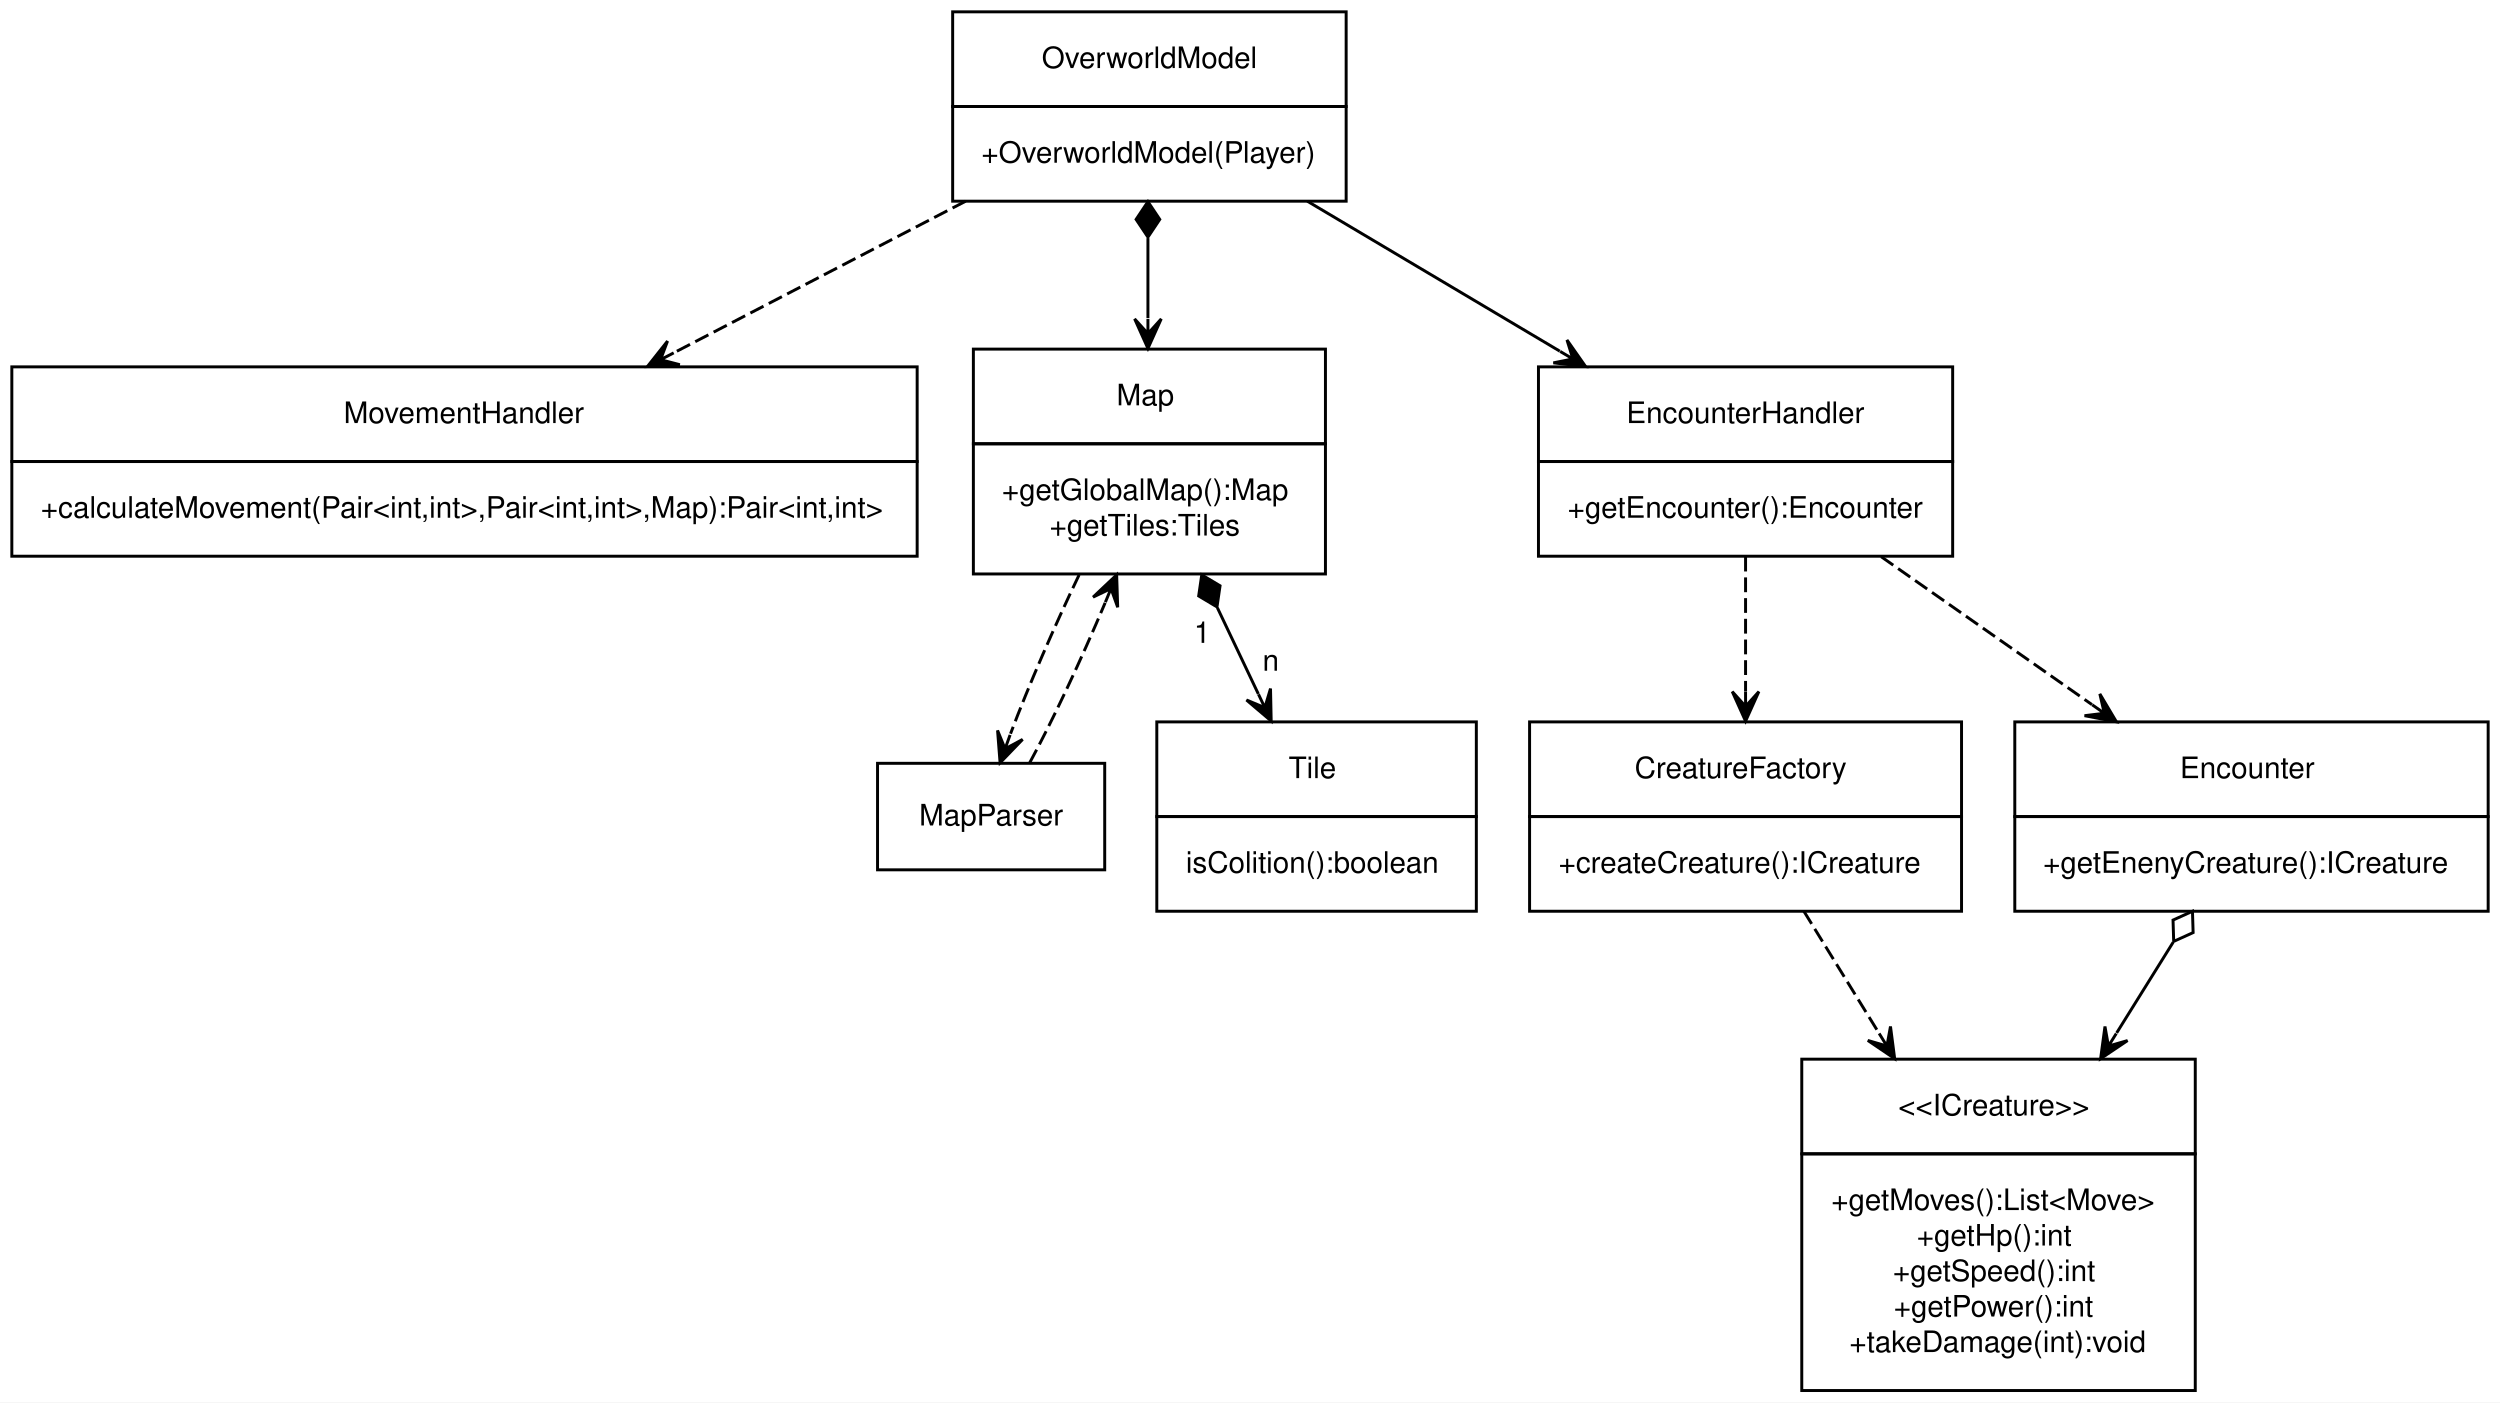
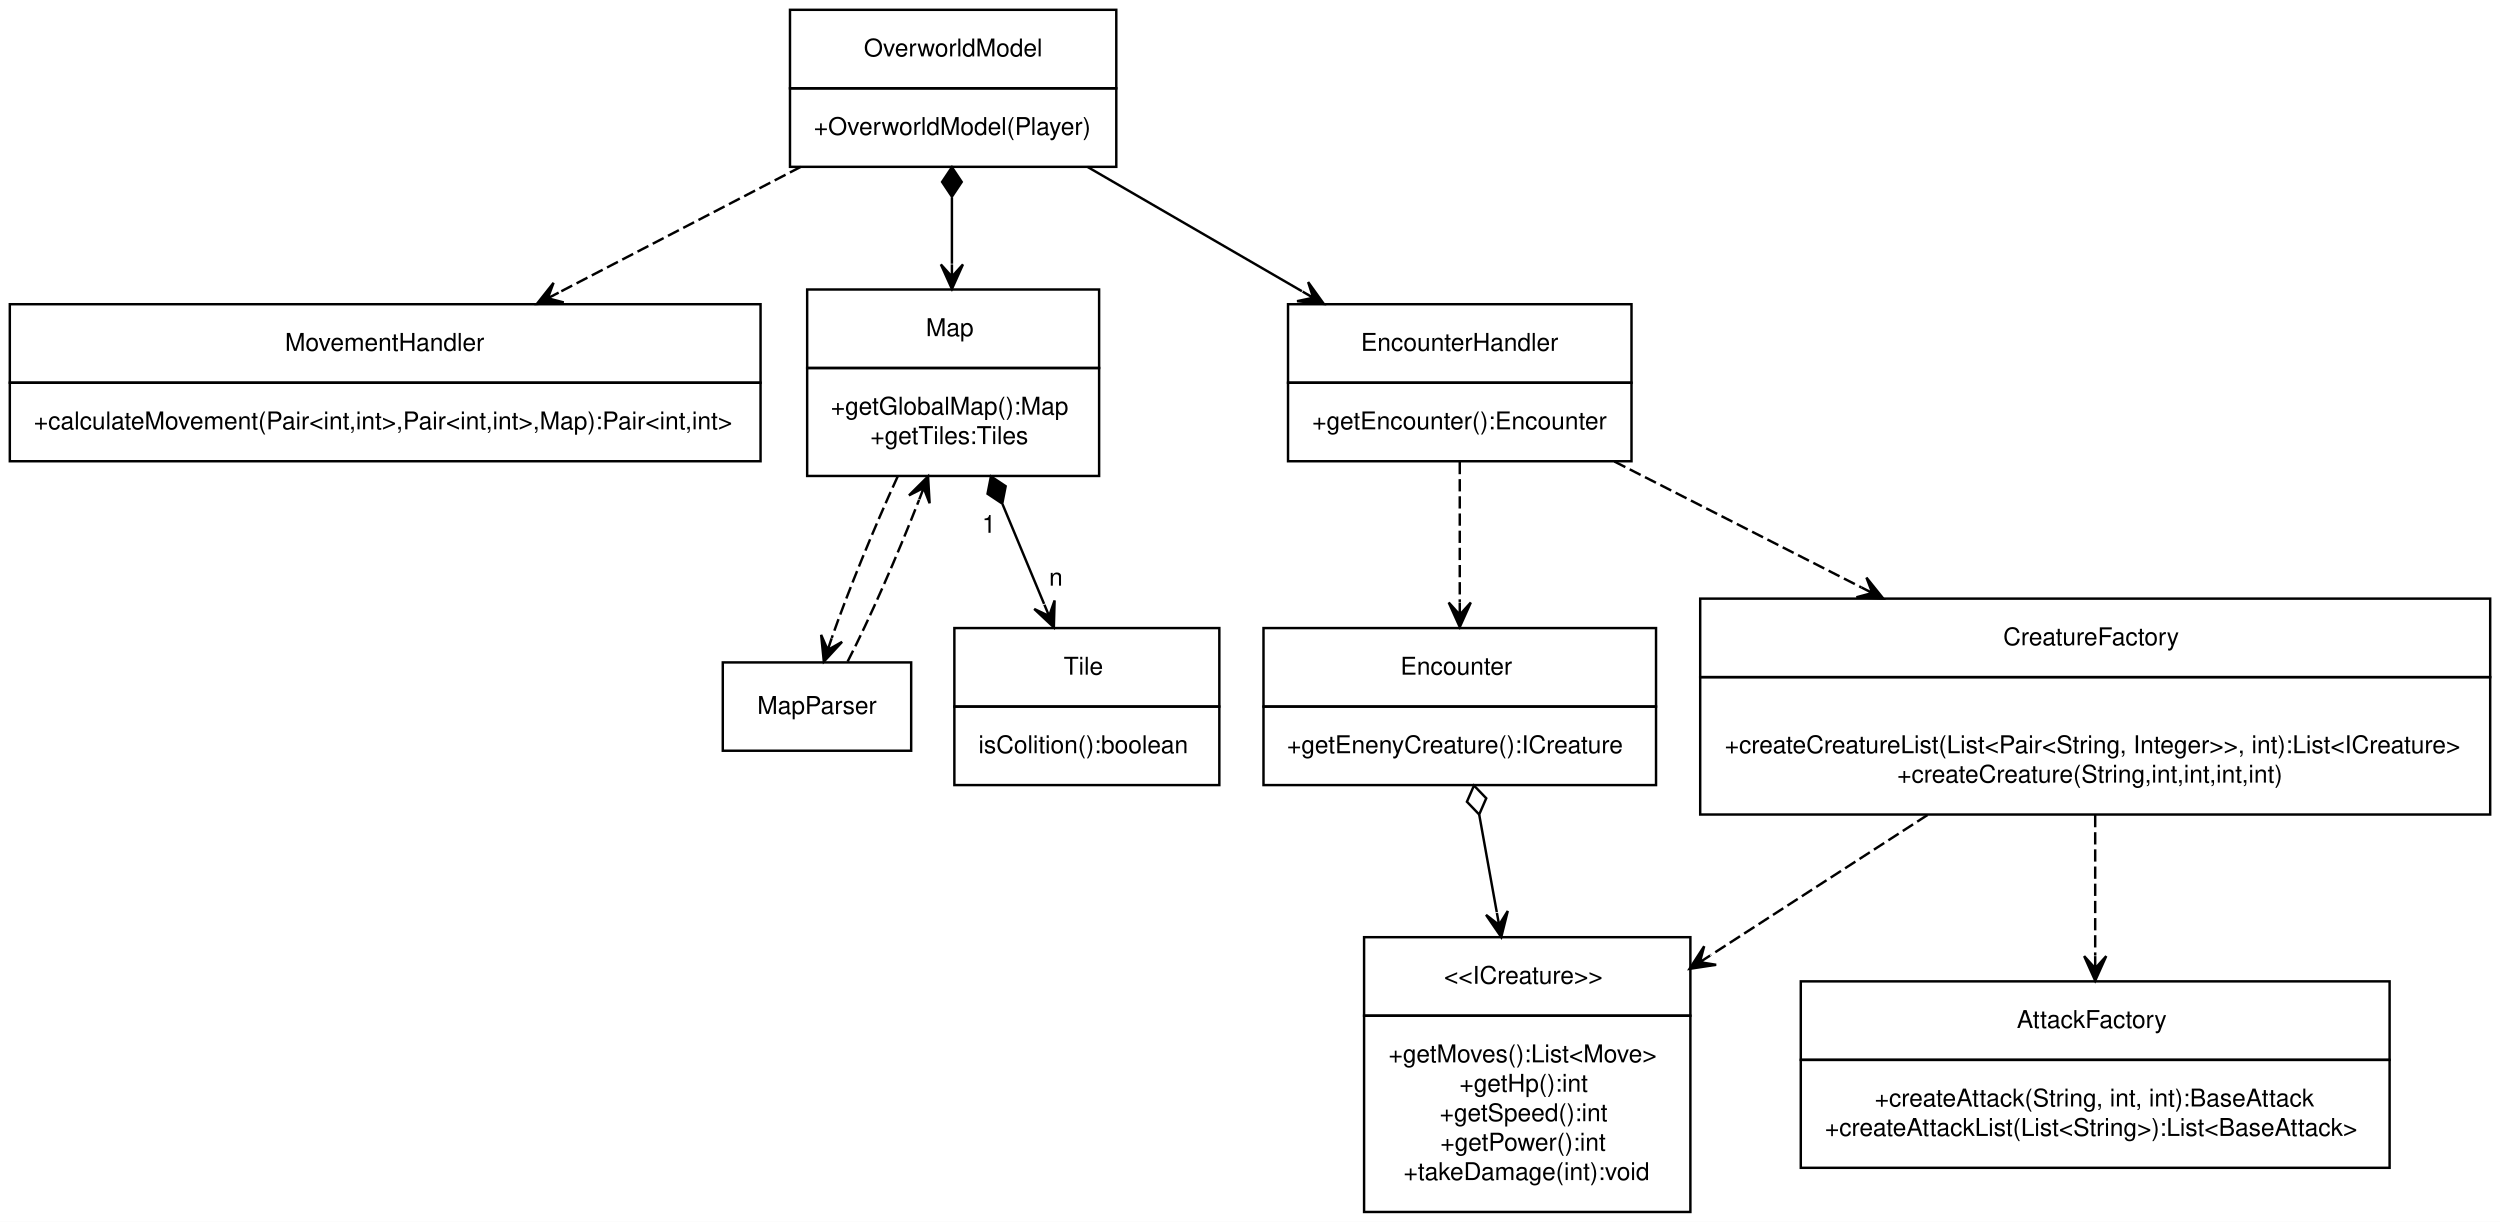
- <svg xmlns="http://www.w3.org/2000/svg" width="845pt" height="474pt" viewBox="0.00 0.00 845.00 474.00">
-   <g id="graph0" class="graph" transform="scale(1 1) rotate(0) translate(4 470)">
-     <polygon fill="#ffffff" stroke="transparent" points="-4,4 -4,-470 841,-470 841,4 -4,4" />
+ <svg xmlns="http://www.w3.org/2000/svg" width="1019pt" height="498pt" viewBox="0.00 0.00 1019.00 498.00">
+   <g id="graph0" class="graph" transform="scale(1 1) rotate(0) translate(4 494)">
+     <polygon fill="#ffffff" stroke="transparent" points="-4,4 -4,-494 1015,-494 1015,4 -4,4" />
    <g id="node1" class="node">
-       <polygon fill="none" stroke="#000000" points="318,-434 318,-466 451,-466 451,-434 318,-434" />
-       <text text-anchor="start" x="348.111" y="-447" font-family="Helvetica,sans-Serif" font-size="10.00" fill="#000000">OverworldModel</text>
-       <polygon fill="none" stroke="#000000" points="318,-402 318,-434 451,-434 451,-402 318,-402" />
-       <text text-anchor="start" x="327.695" y="-415" font-family="Helvetica,sans-Serif" font-size="10.00" fill="#000000">+OverworldModel(Player)</text>
+       <polygon fill="none" stroke="#000000" points="318,-458 318,-490 451,-490 451,-458 318,-458" />
+       <text text-anchor="start" x="348.111" y="-471" font-family="Helvetica,sans-Serif" font-size="10.00" fill="#000000">OverworldModel</text>
+       <polygon fill="none" stroke="#000000" points="318,-426 318,-458 451,-458 451,-426 318,-426" />
+       <text text-anchor="start" x="327.695" y="-439" font-family="Helvetica,sans-Serif" font-size="10.00" fill="#000000">+OverworldModel(Player)</text>
    </g>
    <g id="node2" class="node">
-       <polygon fill="none" stroke="#000000" points="0,-314 0,-346 306,-346 306,-314 0,-314" />
-       <text text-anchor="start" x="112.162" y="-327" font-family="Helvetica,sans-Serif" font-size="10.00" fill="#000000">MovementHandler</text>
-       <polygon fill="none" stroke="#000000" points="0,-282 0,-314 306,-314 306,-282 0,-282" />
-       <text text-anchor="start" x="9.776" y="-295" font-family="Helvetica,sans-Serif" font-size="10.00" fill="#000000">+calculateMovement(Pair&lt;int,int&gt;,Pair&lt;int,int&gt;,Map):Pair&lt;int,int&gt;</text>
+       <polygon fill="none" stroke="#000000" points="0,-338 0,-370 306,-370 306,-338 0,-338" />
+       <text text-anchor="start" x="112.162" y="-351" font-family="Helvetica,sans-Serif" font-size="10.00" fill="#000000">MovementHandler</text>
+       <polygon fill="none" stroke="#000000" points="0,-306 0,-338 306,-338 306,-306 0,-306" />
+       <text text-anchor="start" x="9.776" y="-319" font-family="Helvetica,sans-Serif" font-size="10.00" fill="#000000">+calculateMovement(Pair&lt;int,int&gt;,Pair&lt;int,int&gt;,Map):Pair&lt;int,int&gt;</text>
    </g>
    <g id="edge1" class="edge">
-       <path fill="none" stroke="#000000" stroke-dasharray="5,2" d="M322.4,-402C292.11,-386.265 255.445,-367.218 223.983,-350.875" />
-       <polygon fill="#000000" stroke="#000000" points="214.83,-346.119 225.778,-346.736 219.267,-348.424 223.704,-350.729 223.704,-350.729 223.704,-350.729 219.267,-348.424 221.629,-354.723 214.83,-346.119 214.83,-346.119" />
+       <path fill="none" stroke="#000000" stroke-dasharray="5,2" d="M322.4,-426C292.11,-410.265 255.445,-391.218 223.983,-374.875" />
+       <polygon fill="#000000" stroke="#000000" points="214.83,-370.119 225.778,-370.736 219.267,-372.424 223.704,-374.729 223.704,-374.729 223.704,-374.729 219.267,-372.424 221.629,-378.723 214.83,-370.119 214.83,-370.119" />
    </g>
    <g id="node3" class="node">
-       <polygon fill="none" stroke="#000000" points="325,-320 325,-352 444,-352 444,-320 325,-320" />
-       <text text-anchor="start" x="373.387" y="-333" font-family="Helvetica,sans-Serif" font-size="10.00" fill="#000000">Map </text>
-       <polygon fill="none" stroke="#000000" points="325,-276 325,-320 444,-320 444,-276 325,-276" />
-       <text text-anchor="start" x="334.63" y="-301" font-family="Helvetica,sans-Serif" font-size="10.00" fill="#000000"> +getGlobalMap():Map</text>
-       <text text-anchor="start" x="350.747" y="-289" font-family="Helvetica,sans-Serif" font-size="10.00" fill="#000000"> +getTiles:Tiles</text>
+       <polygon fill="none" stroke="#000000" points="325,-344 325,-376 444,-376 444,-344 325,-344" />
+       <text text-anchor="start" x="373.387" y="-357" font-family="Helvetica,sans-Serif" font-size="10.00" fill="#000000">Map </text>
+       <polygon fill="none" stroke="#000000" points="325,-300 325,-344 444,-344 444,-300 325,-300" />
+       <text text-anchor="start" x="334.63" y="-325" font-family="Helvetica,sans-Serif" font-size="10.00" fill="#000000"> +getGlobalMap():Map</text>
+       <text text-anchor="start" x="350.747" y="-313" font-family="Helvetica,sans-Serif" font-size="10.00" fill="#000000"> +getTiles:Tiles</text>
    </g>
    <g id="edge2" class="edge">
-       <path fill="none" stroke="#000000" d="M384,-389.506C384,-380.702 384,-371.42 384,-362.491" />
-       <polygon fill="#000000" stroke="#000000" points="384,-389.842 388,-395.842 384,-401.842 380,-395.842 384,-389.842" />
-       <polygon fill="#000000" stroke="#000000" points="384,-352.221 388.5,-362.221 384,-357.221 384,-362.221 384,-362.221 384,-362.221 384,-357.221 379.5,-362.221 384,-352.221 384,-352.221" />
+       <path fill="none" stroke="#000000" d="M384,-413.506C384,-404.702 384,-395.42 384,-386.491" />
+       <polygon fill="#000000" stroke="#000000" points="384,-413.842 388,-419.842 384,-425.842 380,-419.842 384,-413.842" />
+       <polygon fill="#000000" stroke="#000000" points="384,-376.221 388.5,-386.221 384,-381.221 384,-386.221 384,-386.221 384,-386.221 384,-381.221 379.5,-386.221 384,-376.221 384,-376.221" />
    </g>
    <g id="node6" class="node">
-       <polygon fill="none" stroke="#000000" points="516,-314 516,-346 656,-346 656,-314 516,-314" />
-       <text text-anchor="start" x="545.712" y="-327" font-family="Helvetica,sans-Serif" font-size="10.00" fill="#000000">EncounterHandler</text>
-       <polygon fill="none" stroke="#000000" points="516,-282 516,-314 656,-314 656,-282 516,-282" />
-       <text text-anchor="start" x="525.841" y="-295" font-family="Helvetica,sans-Serif" font-size="10.00" fill="#000000">+getEncounter():Encounter</text>
+       <polygon fill="none" stroke="#000000" points="521,-338 521,-370 661,-370 661,-338 521,-338" />
+       <text text-anchor="start" x="550.712" y="-351" font-family="Helvetica,sans-Serif" font-size="10.00" fill="#000000">EncounterHandler</text>
+       <polygon fill="none" stroke="#000000" points="521,-306 521,-338 661,-338 661,-306 521,-306" />
+       <text text-anchor="start" x="530.841" y="-319" font-family="Helvetica,sans-Serif" font-size="10.00" fill="#000000">+getEncounter():Encounter</text>
    </g>
    <g id="edge6" class="edge">
-       <path fill="none" stroke="#000000" d="M437.867,-402C464.127,-386.4 495.866,-367.545 523.218,-351.296" />
-       <polygon fill="#000000" stroke="#000000" points="531.933,-346.119 525.634,-355.096 527.634,-348.673 523.335,-351.227 523.335,-351.227 523.335,-351.227 527.634,-348.673 521.037,-347.358 531.933,-346.119 531.933,-346.119" />
+       <path fill="none" stroke="#000000" d="M439.2,-426C466.11,-410.4 498.635,-391.545 526.664,-375.296" />
+       <polygon fill="#000000" stroke="#000000" points="535.594,-370.119 529.2,-379.028 531.269,-372.627 526.943,-375.135 526.943,-375.135 526.943,-375.135 531.269,-372.627 524.686,-371.241 535.594,-370.119 535.594,-370.119" />
    </g>
    <g id="node4" class="node">
-       <polygon fill="none" stroke="#000000" points="369.392,-212 292.608,-212 292.608,-176 369.392,-176 369.392,-212" />
-       <text text-anchor="middle" x="331" y="-191" font-family="Helvetica,sans-Serif" font-size="10.00" fill="#000000">MapParser</text>
+       <polygon fill="none" stroke="#000000" points="367.392,-224 290.608,-224 290.608,-188 367.392,-188 367.392,-224" />
+       <text text-anchor="middle" x="329" y="-203" font-family="Helvetica,sans-Serif" font-size="10.00" fill="#000000">MapParser</text>
    </g>
    <g id="edge3" class="edge">
-       <path fill="none" stroke="#000000" stroke-dasharray="5,2" d="M360.743,-275.701C352.354,-258.259 343.578,-237.988 337.556,-222.002" />
-       <polygon fill="#000000" stroke="#000000" points="334.027,-212.188 341.645,-220.076 335.719,-216.893 337.411,-221.598 337.411,-221.598 337.411,-221.598 335.719,-216.893 333.176,-223.12 334.027,-212.188 334.027,-212.188" />
+       <path fill="none" stroke="#000000" stroke-dasharray="5,2" d="M361.906,-299.82C352.234,-278.779 341.727,-253.121 335.016,-233.959" />
+       <polygon fill="#000000" stroke="#000000" points="331.792,-224.321 339.232,-232.378 333.378,-229.063 334.964,-233.805 334.964,-233.805 334.964,-233.805 333.378,-229.063 330.697,-235.233 331.792,-224.321 331.792,-224.321" />
    </g>
    <g id="node5" class="node">
-       <polygon fill="none" stroke="#000000" points="387,-194 387,-226 495,-226 495,-194 387,-194" />
-       <text text-anchor="start" x="431.558" y="-207" font-family="Helvetica,sans-Serif" font-size="10.00" fill="#000000">Tile </text>
-       <polygon fill="none" stroke="#000000" points="387,-162 387,-194 495,-194 495,-162 387,-162" />
-       <text text-anchor="start" x="396.83" y="-175" font-family="Helvetica,sans-Serif" font-size="10.00" fill="#000000"> isColition():boolean</text>
+       <polygon fill="none" stroke="#000000" points="385,-206 385,-238 493,-238 493,-206 385,-206" />
+       <text text-anchor="start" x="429.558" y="-219" font-family="Helvetica,sans-Serif" font-size="10.00" fill="#000000">Tile </text>
+       <polygon fill="none" stroke="#000000" points="385,-174 385,-206 493,-206 493,-174 385,-174" />
+       <text text-anchor="start" x="394.83" y="-187" font-family="Helvetica,sans-Serif" font-size="10.00" fill="#000000"> isColition():boolean</text>
    </g>
    <g id="edge5" class="edge">
-       <path fill="none" stroke="#000000" d="M407.472,-264.586C412.074,-254.897 416.857,-244.828 421.32,-235.433" />
-       <polygon fill="#000000" stroke="#000000" points="407.341,-264.862 408.379,-271.998 402.192,-275.701 401.153,-268.565 407.341,-264.862" />
-       <polygon fill="#000000" stroke="#000000" points="425.657,-226.301 425.431,-237.264 423.512,-230.817 421.366,-235.334 421.366,-235.334 421.366,-235.334 423.512,-230.817 417.302,-233.403 425.657,-226.301 425.657,-226.301" />
-       <text text-anchor="middle" x="425.515" y="-243.3" font-family="Helvetica,sans-Serif" font-size="10.00" fill="#000000">n</text>
-       <text text-anchor="middle" x="402.334" y="-252.702" font-family="Helvetica,sans-Serif" font-size="10.00" fill="#000000">1</text>
+       <path fill="none" stroke="#000000" d="M404.627,-288.496C410.202,-275.115 416.181,-260.766 421.563,-247.85" />
+       <polygon fill="#000000" stroke="#000000" points="404.524,-288.743 405.908,-295.82 399.908,-299.82 398.524,-292.743 404.524,-288.743" />
+       <polygon fill="#000000" stroke="#000000" points="425.546,-238.291 425.853,-249.252 423.622,-242.906 421.699,-247.522 421.699,-247.522 421.699,-247.522 423.622,-242.906 417.545,-245.791 425.546,-238.291 425.546,-238.291" />
+       <text text-anchor="middle" x="426.376" y="-255.274" font-family="Helvetica,sans-Serif" font-size="10.00" fill="#000000">n</text>
+       <text text-anchor="middle" x="399.078" y="-276.837" font-family="Helvetica,sans-Serif" font-size="10.00" fill="#000000">1</text>
    </g>
    <g id="edge4" class="edge">
-       <path fill="none" stroke="#000000" stroke-dasharray="5,2" d="M344.038,-212.188C351.857,-226.546 361.544,-247.258 369.537,-266.257" />
-       <polygon fill="#000000" stroke="#000000" points="373.426,-275.701 365.457,-268.168 371.522,-271.078 369.618,-266.455 369.618,-266.455 369.618,-266.455 371.522,-271.078 373.779,-264.741 373.426,-275.701 373.426,-275.701" />
+       <path fill="none" stroke="#000000" stroke-dasharray="5,2" d="M341.476,-224.321C350.277,-241.321 361.689,-267.37 370.618,-290.246" />
+       <polygon fill="#000000" stroke="#000000" points="374.278,-299.82 366.504,-292.086 372.492,-295.15 370.707,-290.479 370.707,-290.479 370.707,-290.479 372.492,-295.15 374.91,-288.873 374.278,-299.82 374.278,-299.82" />
    </g>
    <g id="node7" class="node">
-       <polygon fill="none" stroke="#000000" points="513,-194 513,-226 659,-226 659,-194 513,-194" />
-       <text text-anchor="start" x="548.497" y="-207" font-family="Helvetica,sans-Serif" font-size="10.00" fill="#000000">CreatureFactory </text>
-       <polygon fill="none" stroke="#000000" points="513,-162 513,-194 659,-194 659,-162 513,-162" />
-       <text text-anchor="start" x="522.798" y="-175" font-family="Helvetica,sans-Serif" font-size="10.00" fill="#000000"> +createCreature():ICreature</text>
+       <polygon fill="none" stroke="#000000" points="689,-218 689,-250 1011,-250 1011,-218 689,-218" />
+       <text text-anchor="start" x="812.497" y="-231" font-family="Helvetica,sans-Serif" font-size="10.00" fill="#000000">CreatureFactory </text>
+       <polygon fill="none" stroke="#000000" points="689,-162 689,-218 1011,-218 1011,-162 689,-162" />
+       <text text-anchor="start" x="848.611" y="-199" font-family="Helvetica,sans-Serif" font-size="10.00" fill="#000000"> </text>
+       <text text-anchor="start" x="698.992" y="-187" font-family="Helvetica,sans-Serif" font-size="10.00" fill="#000000">+createCreatureList(List&lt;Pair&lt;String, Integer&gt;&gt;, int):List&lt;ICreature&gt;</text>
+       <text text-anchor="start" x="769.294" y="-175" font-family="Helvetica,sans-Serif" font-size="10.00" fill="#000000"> +createCreature(String,int,int,int,int)</text>
    </g>
    <g id="edge7" class="edge">
-       <path fill="none" stroke="#000000" stroke-dasharray="5,2" d="M586,-281.842C586,-267.853 586,-251.269 586,-236.3" />
-       <polygon fill="#000000" stroke="#000000" points="586,-226.247 590.5,-236.246 586,-231.247 586,-236.247 586,-236.247 586,-236.247 586,-231.247 581.5,-236.247 586,-226.247 586,-226.247" />
+       <path fill="none" stroke="#000000" stroke-dasharray="5,2" d="M654.027,-305.878C684.267,-290.466 721.141,-271.673 754.711,-254.564" />
+       <polygon fill="#000000" stroke="#000000" points="763.625,-250.022 756.758,-258.572 759.17,-252.292 754.715,-254.562 754.715,-254.562 754.715,-254.562 759.17,-252.292 752.672,-250.553 763.625,-250.022 763.625,-250.022" />
    </g>
    <g id="node9" class="node">
-       <polygon fill="none" stroke="#000000" points="677,-194 677,-226 837,-226 837,-194 677,-194" />
-       <text text-anchor="start" x="732.824" y="-207" font-family="Helvetica,sans-Serif" font-size="10.00" fill="#000000">Encounter </text>
-       <polygon fill="none" stroke="#000000" points="677,-162 677,-194 837,-194 837,-162 677,-162" />
-       <text text-anchor="start" x="686.569" y="-175" font-family="Helvetica,sans-Serif" font-size="10.00" fill="#000000"> +getEnenyCreature():ICreature</text>
+       <polygon fill="none" stroke="#000000" points="511,-206 511,-238 671,-238 671,-206 511,-206" />
+       <text text-anchor="start" x="566.824" y="-219" font-family="Helvetica,sans-Serif" font-size="10.00" fill="#000000">Encounter </text>
+       <polygon fill="none" stroke="#000000" points="511,-174 511,-206 671,-206 671,-174 511,-174" />
+       <text text-anchor="start" x="520.569" y="-187" font-family="Helvetica,sans-Serif" font-size="10.00" fill="#000000"> +getEnenyCreature():ICreature</text>
    </g>
    <g id="edge9" class="edge">
-       <path fill="none" stroke="#000000" stroke-dasharray="5,2" d="M631.825,-281.842C653.764,-266.446 680.182,-247.907 703.082,-231.837" />
-       <polygon fill="#000000" stroke="#000000" points="711.345,-226.038 705.745,-235.466 707.253,-228.911 703.16,-231.783 703.16,-231.783 703.16,-231.783 707.253,-228.911 700.575,-228.099 711.345,-226.038 711.345,-226.038" />
+       <path fill="none" stroke="#000000" stroke-dasharray="5,2" d="M591,-305.709C591,-288.53 591,-267.186 591,-248.659" />
+       <polygon fill="#000000" stroke="#000000" points="591,-238.415 595.5,-248.415 591,-243.415 591,-248.415 591,-248.415 591,-248.415 591,-243.415 586.5,-248.415 591,-238.415 591,-238.415" />
    </g>
    <g id="node8" class="node">
-       <polygon fill="none" stroke="#000000" points="605,-80 605,-112 738,-112 738,-80 605,-80" />
-       <text text-anchor="start" x="637.597" y="-93" font-family="Helvetica,sans-Serif" font-size="10.00" fill="#000000">&lt;&lt;ICreature&gt;&gt; </text>
-       <polygon fill="none" stroke="#000000" points="605,0 605,-80 738,-80 738,0 605,0" />
-       <text text-anchor="start" x="614.96" y="-61" font-family="Helvetica,sans-Serif" font-size="10.00" fill="#000000"> +getMoves():List&lt;Move&gt;</text>
-       <text text-anchor="start" x="643.856" y="-49" font-family="Helvetica,sans-Serif" font-size="10.00" fill="#000000"> +getHp():int</text>
-       <text text-anchor="start" x="635.793" y="-37" font-family="Helvetica,sans-Serif" font-size="10.00" fill="#000000"> +getSpeed():int</text>
-       <text text-anchor="start" x="636.078" y="-25" font-family="Helvetica,sans-Serif" font-size="10.00" fill="#000000"> +getPower():int</text>
-       <text text-anchor="start" x="621.074" y="-13" font-family="Helvetica,sans-Serif" font-size="10.00" fill="#000000">+takeDamage(int):void</text>
+       <polygon fill="none" stroke="#000000" points="552,-80 552,-112 685,-112 685,-80 552,-80" />
+       <text text-anchor="start" x="584.597" y="-93" font-family="Helvetica,sans-Serif" font-size="10.00" fill="#000000">&lt;&lt;ICreature&gt;&gt; </text>
+       <polygon fill="none" stroke="#000000" points="552,0 552,-80 685,-80 685,0 552,0" />
+       <text text-anchor="start" x="561.96" y="-61" font-family="Helvetica,sans-Serif" font-size="10.00" fill="#000000"> +getMoves():List&lt;Move&gt;</text>
+       <text text-anchor="start" x="590.856" y="-49" font-family="Helvetica,sans-Serif" font-size="10.00" fill="#000000"> +getHp():int</text>
+       <text text-anchor="start" x="582.793" y="-37" font-family="Helvetica,sans-Serif" font-size="10.00" fill="#000000"> +getSpeed():int</text>
+       <text text-anchor="start" x="583.078" y="-25" font-family="Helvetica,sans-Serif" font-size="10.00" fill="#000000"> +getPower():int</text>
+       <text text-anchor="start" x="568.074" y="-13" font-family="Helvetica,sans-Serif" font-size="10.00" fill="#000000">+takeDamage(int):void</text>
    </g>
    <g id="edge8" class="edge">
-       <path fill="none" stroke="#000000" stroke-dasharray="5,2" d="M605.714,-161.993C613.269,-149.729 622.186,-135.251 630.963,-121.001" />
-       <polygon fill="#000000" stroke="#000000" points="636.397,-112.18 634.984,-123.054 633.774,-116.437 631.152,-120.694 631.152,-120.694 631.152,-120.694 633.774,-116.437 627.321,-118.334 636.397,-112.18 636.397,-112.18" />
+       <path fill="none" stroke="#000000" stroke-dasharray="5,2" d="M781.647,-161.806C753.908,-143.872 721.77,-123.093 693.356,-104.722" />
+       <polygon fill="#000000" stroke="#000000" points="684.666,-99.103 695.507,-100.754 688.865,-101.818 693.064,-104.533 693.064,-104.533 693.064,-104.533 688.865,-101.818 690.621,-108.312 684.666,-99.103 684.666,-99.103" />
+     </g>
+     <g id="node10" class="node">
+       <polygon fill="none" stroke="#000000" points="730,-62 730,-94 970,-94 970,-62 730,-62" />
+       <text text-anchor="start" x="818.05" y="-75" font-family="Helvetica,sans-Serif" font-size="10.00" fill="#000000">AttackFactory </text>
+       <polygon fill="none" stroke="#000000" points="730,-18 730,-62 970,-62 970,-18 730,-18" />
+       <text text-anchor="start" x="760.118" y="-43" font-family="Helvetica,sans-Serif" font-size="10.00" fill="#000000">+createAttack(String, int, int):BaseAttack</text>
+       <text text-anchor="start" x="739.83" y="-31" font-family="Helvetica,sans-Serif" font-size="10.00" fill="#000000"> +createAttackList(List&lt;String&gt;):List&lt;BaseAttack&gt;</text>
+     </g>
+     <g id="edge11" class="edge">
+       <path fill="none" stroke="#000000" stroke-dasharray="5,2" d="M850,-161.806C850,-143.807 850,-122.942 850,-104.522" />
+       <polygon fill="#000000" stroke="#000000" points="850,-94.288 854.5,-104.288 850,-99.288 850,-104.288 850,-104.288 850,-104.288 850,-99.288 845.5,-104.288 850,-94.288 850,-94.288" />
    </g>
    <g id="edge10" class="edge">
-       <path fill="none" stroke="#000000" d="M730.502,-151.48C724.458,-141.781 717.9,-131.259 711.421,-120.862" />
-       <polygon fill="none" stroke="#000000" points="730.707,-151.809 737.275,-154.785 737.054,-161.993 730.486,-159.017 730.707,-151.809" />
-       <polygon fill="#000000" stroke="#000000" points="706.01,-112.18 715.119,-118.287 708.655,-116.423 711.299,-120.666 711.299,-120.666 711.299,-120.666 708.655,-116.423 707.48,-123.047 706.01,-112.18 706.01,-112.18" />
+       <path fill="none" stroke="#000000" d="M598.948,-161.842C601.185,-149.415 603.669,-135.619 606.083,-122.204" />
+       <polygon fill="none" stroke="#000000" points="598.918,-162.011 601.792,-168.625 596.792,-173.821 593.918,-167.208 598.918,-162.011" />
+       <polygon fill="#000000" stroke="#000000" points="607.911,-112.049 610.568,-122.688 607.025,-116.969 606.14,-121.89 606.14,-121.89 606.14,-121.89 607.025,-116.969 601.711,-121.093 607.911,-112.049 607.911,-112.049" />
    </g>
  </g>
</svg>
